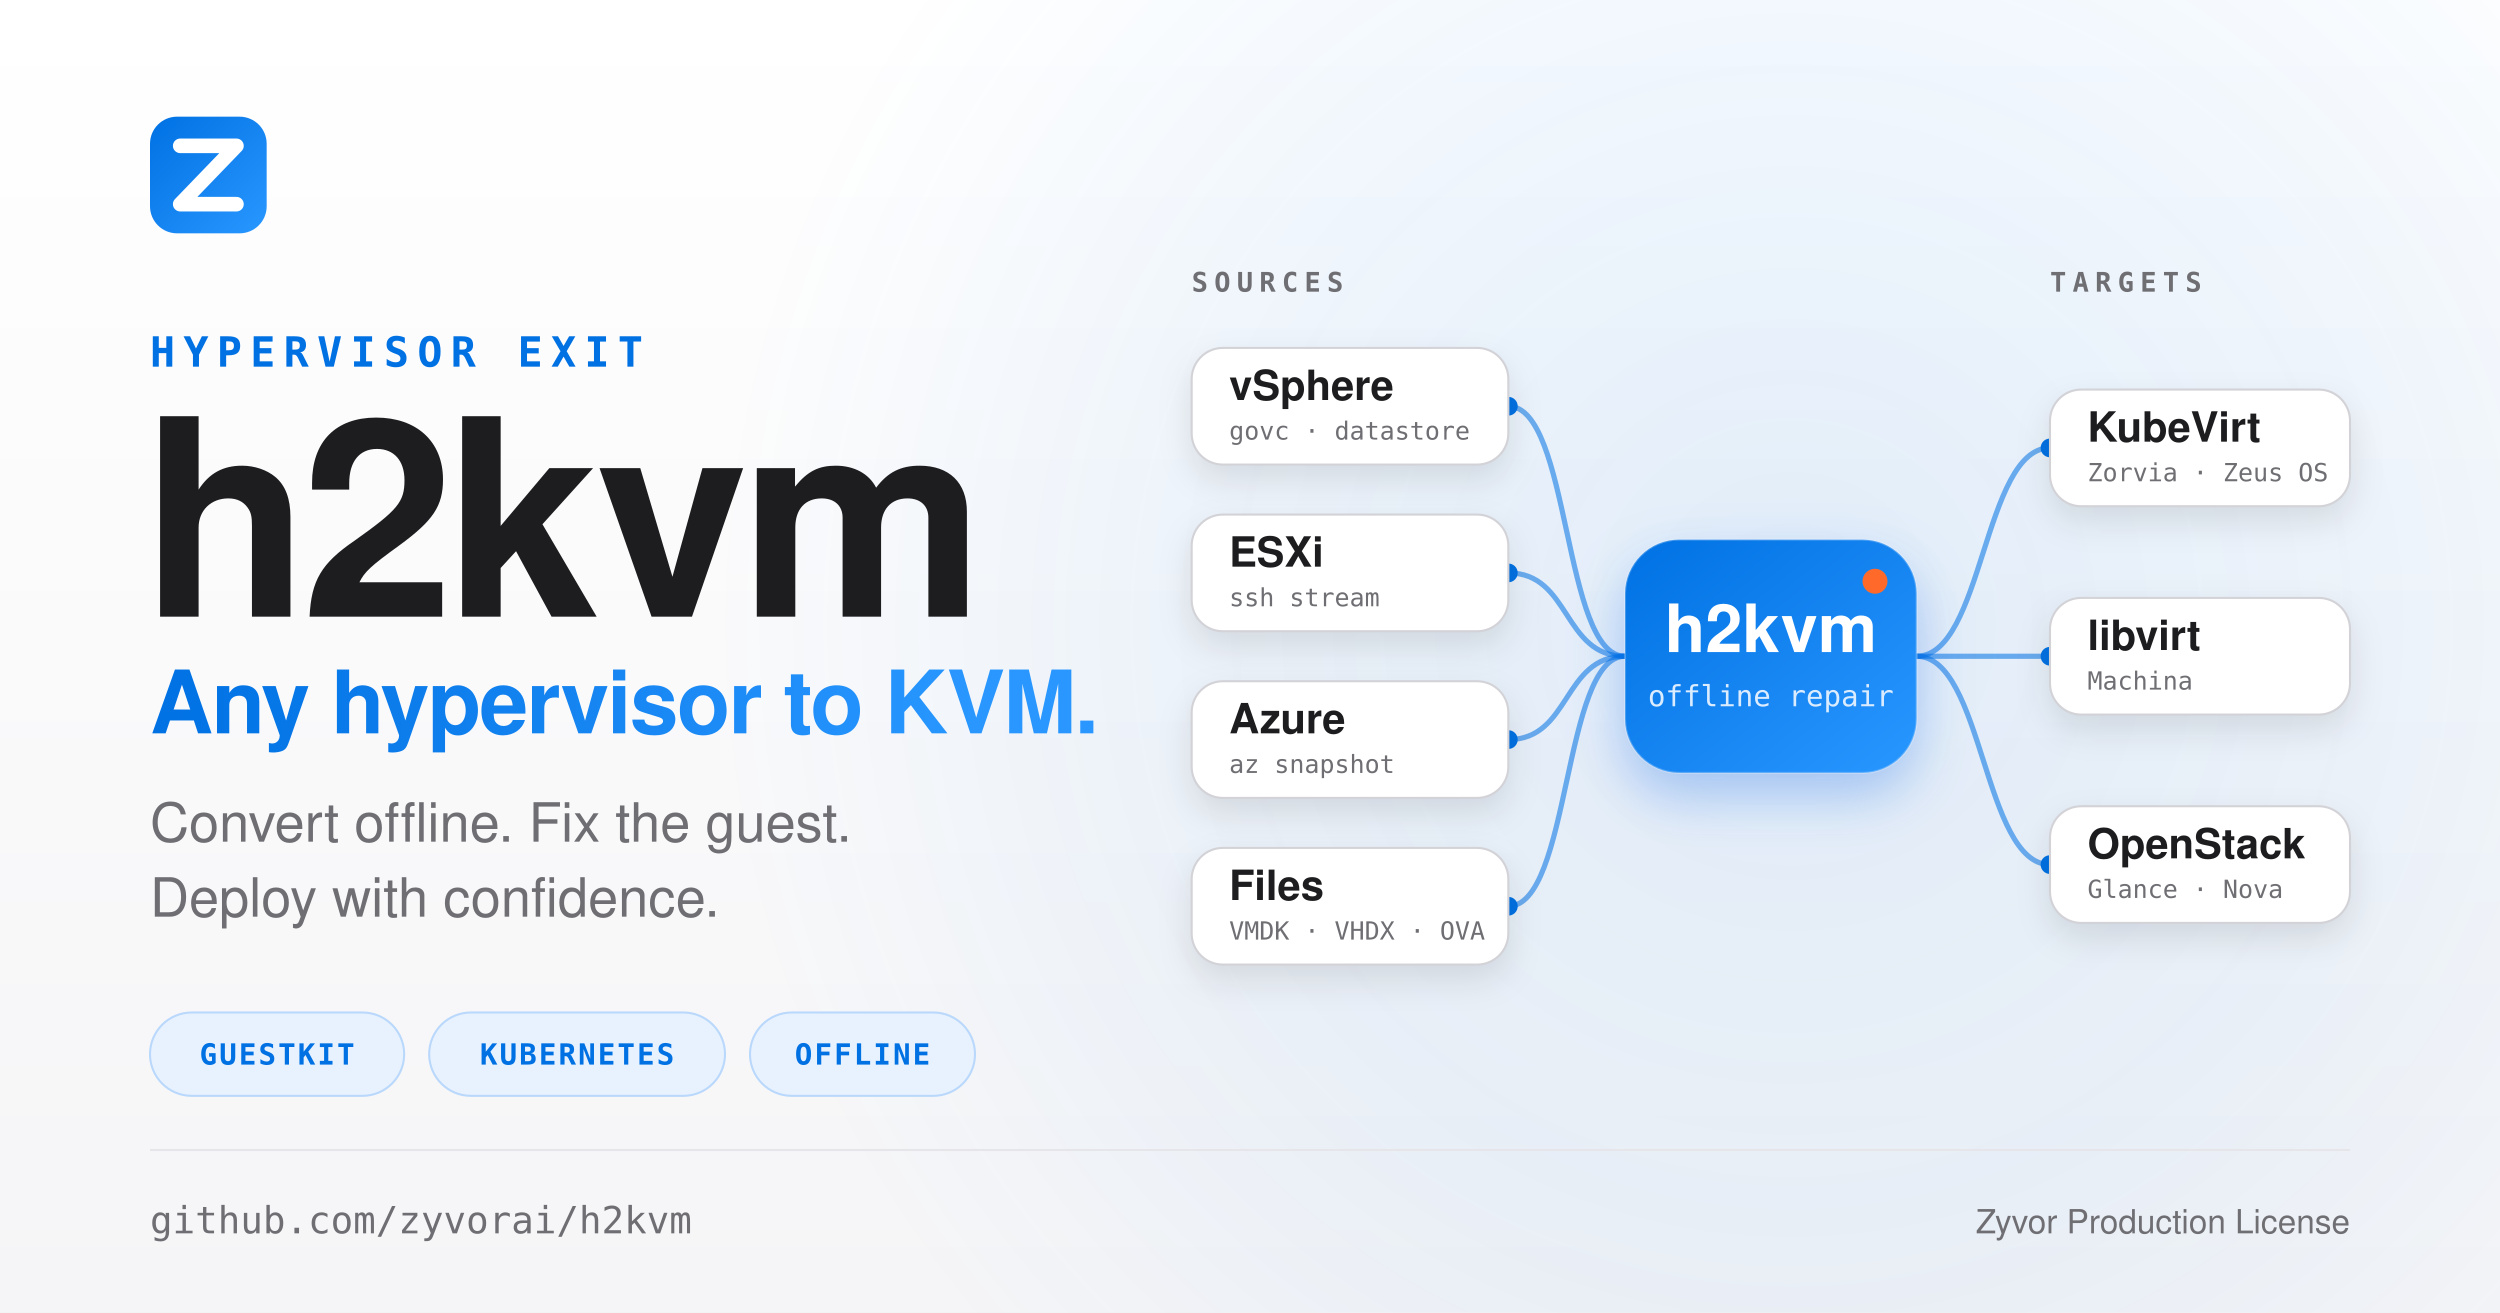
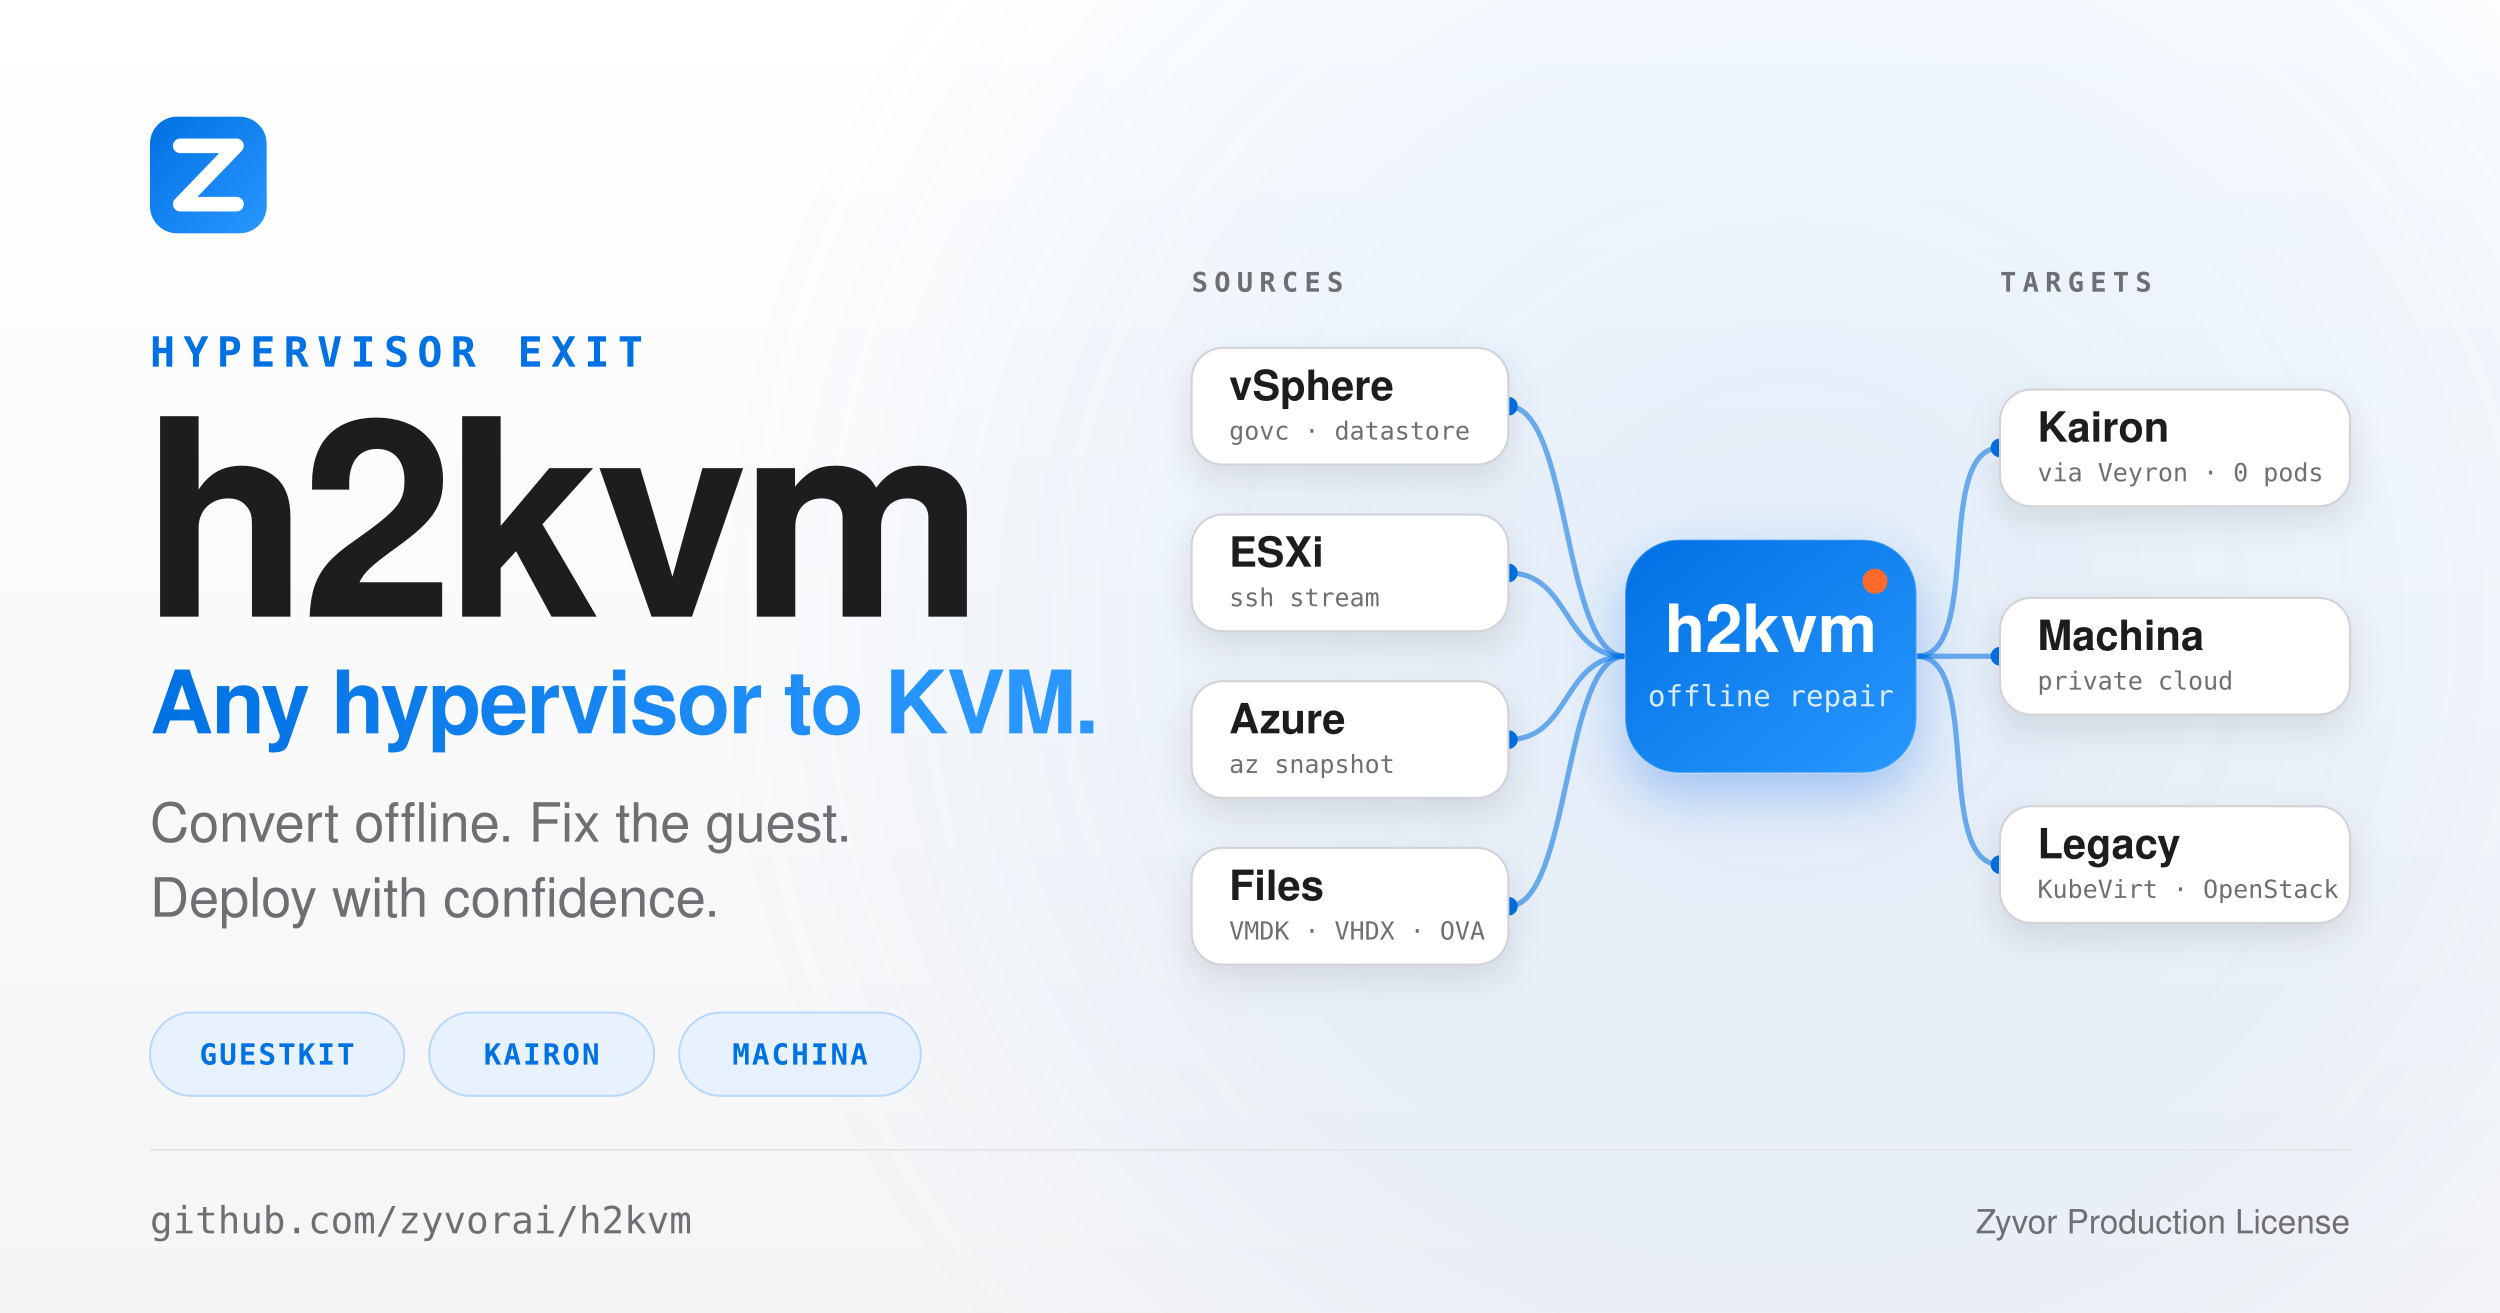
- <svg xmlns="http://www.w3.org/2000/svg" width="1200" height="630" viewBox="0 0 1200 630" role="img" aria-label="h2kvm — Any hypervisor to KVM. Convert offline, fix the guest, deploy with confidence. vSphere, ESXi, Azure and files in; KubeVirt, libvirt and OpenStack out.">
+ <svg xmlns="http://www.w3.org/2000/svg" width="1200" height="630" viewBox="0 0 1200 630" role="img" aria-label="h2kvm — Any hypervisor to KVM. Convert offline, fix the guest, deploy with confidence. vSphere, ESXi, Azure and files in; Kairon and Machina out, with KubeVirt and OpenStack as legacy targets.">
  <defs>
    <linearGradient id="bg" x1="0" y1="0" x2="0" y2="630" gradientUnits="userSpaceOnUse">
      <stop offset="0" stop-color="#ffffff" />
      <stop offset="1" stop-color="#f5f5f7" />
    </linearGradient>
    <radialGradient id="wash" cx="860" cy="300" r="520" gradientUnits="userSpaceOnUse">
      <stop offset="0" stop-color="#0071e3" stop-opacity="0.10" />
      <stop offset="0.6" stop-color="#0071e3" stop-opacity="0.05" />
      <stop offset="1" stop-color="#0071e3" stop-opacity="0" />
    </radialGradient>
    <linearGradient id="blue" x1="0" y1="0" x2="1" y2="1">
      <stop offset="0" stop-color="#0071e3" />
      <stop offset="1" stop-color="#2997ff" />
    </linearGradient>
    <linearGradient id="blueText" x1="72" y1="0" x2="470" y2="0" gradientUnits="userSpaceOnUse">
      <stop offset="0" stop-color="#0071e3" />
      <stop offset="1" stop-color="#2997ff" />
    </linearGradient>
    <filter id="shadow" x="-20%" y="-30%" width="140%" height="190%" color-interpolation-filters="sRGB">
      <feGaussianBlur in="SourceAlpha" stdDeviation="8" />
      <feOffset dy="7" result="b" />
      <feColorMatrix in="b" type="matrix" values="0 0 0 0 0  0 0 0 0 0  0 0 0 0 0  0 0 0 0.10 0" result="s" />
      <feMerge>
        <feMergeNode in="s" />
        <feMergeNode in="SourceGraphic" />
      </feMerge>
    </filter>
    <filter id="glow" x="-30%" y="-40%" width="160%" height="200%" color-interpolation-filters="sRGB">
      <feGaussianBlur in="SourceAlpha" stdDeviation="13" />
      <feOffset dy="11" result="b" />
      <feColorMatrix in="b" type="matrix" values="0 0 0 0 0.0  0 0 0 0 0.35  0 0 0 0 0.9  0 0 0 0.30 0" result="s" />
      <feMerge>
        <feMergeNode in="s" />
        <feMergeNode in="SourceGraphic" />
      </feMerge>
    </filter>
  </defs>
  <rect width="1200" height="630" fill="url(#bg)" />
  <rect width="1200" height="630" fill="url(#wash)" />
  <rect x="72" y="56" width="56" height="56" rx="13" fill="url(#blue)" />
  <path d="M86.5 70 113.5 70 86.5 98 113.5 98" fill="none" stroke="#ffffff" stroke-width="7" stroke-linecap="round" stroke-linejoin="round" />
  <text x="72" y="176" font-family="'Menlo','JetBrains Mono',monospace" font-size="20" font-weight="700" letter-spacing="4" fill="#0071e3">HYPERVISOR EXIT</text>
  <text x="68" y="296" font-family="'Helvetica Neue',Helvetica,Arial,sans-serif" font-size="132" font-weight="700" letter-spacing="-4" fill="#1d1d1f">h2kvm</text>
  <text x="72" y="352" font-family="'Helvetica Neue',Helvetica,Arial,sans-serif" font-size="42" font-weight="600" letter-spacing="-0.8" fill="url(#blueText)">Any hypervisor to KVM.</text>
  <g font-family="'Helvetica Neue',Helvetica,Arial,sans-serif" font-size="26" fill="#6e6e73">
    <text x="72" y="404">Convert offline. Fix the guest.</text>
    <text x="72" y="440">Deploy with confidence.</text>
  </g>
  <g>
    <rect x="72" y="486" width="122" height="40" rx="20" fill="#e8f2ff" stroke="#b9d8fb" />
    <text x="133.0" y="511" text-anchor="middle" font-family="'Menlo','JetBrains Mono',monospace" font-size="14" font-weight="700" letter-spacing="1" fill="#0071e3">GUESTKIT</text>
-     <rect x="206" y="486" width="142" height="40" rx="20" fill="#e8f2ff" stroke="#b9d8fb" />
-     <text x="277.0" y="511" text-anchor="middle" font-family="'Menlo','JetBrains Mono',monospace" font-size="14" font-weight="700" letter-spacing="1" fill="#0071e3">KUBERNETES</text>
-     <rect x="360" y="486" width="108" height="40" rx="20" fill="#e8f2ff" stroke="#b9d8fb" />
-     <text x="414.0" y="511" text-anchor="middle" font-family="'Menlo','JetBrains Mono',monospace" font-size="14" font-weight="700" letter-spacing="1" fill="#0071e3">OFFLINE</text>
+     <rect x="206" y="486" width="108" height="40" rx="20" fill="#e8f2ff" stroke="#b9d8fb" />
+     <text x="260.0" y="511" text-anchor="middle" font-family="'Menlo','JetBrains Mono',monospace" font-size="14" font-weight="700" letter-spacing="1" fill="#0071e3">KAIRON</text>
+     <rect x="326" y="486" width="116" height="40" rx="20" fill="#e8f2ff" stroke="#b9d8fb" />
+     <text x="384.0" y="511" text-anchor="middle" font-family="'Menlo','JetBrains Mono',monospace" font-size="14" font-weight="700" letter-spacing="1" fill="#0071e3">MACHINA</text>
  </g>
  <text x="572" y="140" font-family="'Menlo','JetBrains Mono',monospace" font-size="13" font-weight="700" letter-spacing="3" fill="#6e6e73">SOURCES</text>
-   <text x="984" y="140" font-family="'Menlo','JetBrains Mono',monospace" font-size="13" font-weight="700" letter-spacing="3" fill="#6e6e73">TARGETS</text>
+   <text x="960" y="140" font-family="'Menlo','JetBrains Mono',monospace" font-size="13" font-weight="700" letter-spacing="3" fill="#6e6e73">TARGETS</text>
  <g fill="none" stroke="#0071e3" stroke-opacity="0.55" stroke-width="2.5" stroke-linecap="round">
    <path d="M724 195 C 754 195, 750 315, 780 315" />
    <path d="M724 275 C 754 275, 750 315, 780 315" />
    <path d="M724 355 C 754 355, 750 315, 780 315" />
    <path d="M724 435 C 754 435, 750 315, 780 315" />
-     <path d="M920 315 C 952 315, 952 215, 984 215" />
-     <path d="M920 315 C 952 315, 952 315, 984 315" />
-     <path d="M920 315 C 952 315, 952 415, 984 415" />
+     <path d="M920 315 C 952 315, 928 215, 960 215" />
+     <path d="M920 315 C 952 315, 928 315, 960 315" />
+     <path d="M920 315 C 952 315, 928 415, 960 415" />
  </g>
  <g fill="#0071e3">
    <circle cx="724" cy="195" r="4.5" />
    <circle cx="724" cy="275" r="4.5" />
    <circle cx="724" cy="355" r="4.5" />
    <circle cx="724" cy="435" r="4.5" />
-     <circle cx="984" cy="215" r="4.5" />
-     <circle cx="984" cy="315" r="4.5" />
-     <circle cx="984" cy="415" r="4.5" />
+     <circle cx="960" cy="215" r="4.5" />
+     <circle cx="960" cy="315" r="4.5" />
+     <circle cx="960" cy="415" r="4.5" />
  </g>
  <g>
    <rect x="572" y="167" width="152" height="56" rx="15" fill="#ffffff" stroke="#d2d2d7" filter="url(#shadow)" />
    <text x="590" y="192" font-family="'Helvetica Neue',Helvetica,Arial,sans-serif" font-size="20" font-weight="700" fill="#1d1d1f">vSphere</text>
    <text x="590" y="211" font-family="'Menlo','JetBrains Mono',monospace" font-size="12" fill="#6e6e73">govc · datastore</text>
    <rect x="572" y="247" width="152" height="56" rx="15" fill="#ffffff" stroke="#d2d2d7" filter="url(#shadow)" />
    <text x="590" y="272" font-family="'Helvetica Neue',Helvetica,Arial,sans-serif" font-size="20" font-weight="700" fill="#1d1d1f">ESXi</text>
    <text x="590" y="291" font-family="'Menlo','JetBrains Mono',monospace" font-size="12" fill="#6e6e73">ssh stream</text>
    <rect x="572" y="327" width="152" height="56" rx="15" fill="#ffffff" stroke="#d2d2d7" filter="url(#shadow)" />
    <text x="590" y="352" font-family="'Helvetica Neue',Helvetica,Arial,sans-serif" font-size="20" font-weight="700" fill="#1d1d1f">Azure</text>
    <text x="590" y="371" font-family="'Menlo','JetBrains Mono',monospace" font-size="12" fill="#6e6e73">az snapshot</text>
    <rect x="572" y="407" width="152" height="56" rx="15" fill="#ffffff" stroke="#d2d2d7" filter="url(#shadow)" />
    <text x="590" y="432" font-family="'Helvetica Neue',Helvetica,Arial,sans-serif" font-size="20" font-weight="700" fill="#1d1d1f">Files</text>
    <text x="590" y="451" font-family="'Menlo','JetBrains Mono',monospace" font-size="12" fill="#6e6e73">VMDK · VHDX · OVA</text>
-     <rect x="984" y="187" width="144" height="56" rx="15" fill="#ffffff" stroke="#d2d2d7" filter="url(#shadow)" />
-     <text x="1002" y="212" font-family="'Helvetica Neue',Helvetica,Arial,sans-serif" font-size="20" font-weight="700" fill="#1d1d1f">KubeVirt</text>
-     <text x="1002" y="231" font-family="'Menlo','JetBrains Mono',monospace" font-size="12" fill="#6e6e73">Zorvia · Zeus OS</text>
-     <rect x="984" y="287" width="144" height="56" rx="15" fill="#ffffff" stroke="#d2d2d7" filter="url(#shadow)" />
-     <text x="1002" y="312" font-family="'Helvetica Neue',Helvetica,Arial,sans-serif" font-size="20" font-weight="700" fill="#1d1d1f">libvirt</text>
-     <text x="1002" y="331" font-family="'Menlo','JetBrains Mono',monospace" font-size="12" fill="#6e6e73">Machina</text>
-     <rect x="984" y="387" width="144" height="56" rx="15" fill="#ffffff" stroke="#d2d2d7" filter="url(#shadow)" />
-     <text x="1002" y="412" font-family="'Helvetica Neue',Helvetica,Arial,sans-serif" font-size="20" font-weight="700" fill="#1d1d1f">OpenStack</text>
-     <text x="1002" y="431" font-family="'Menlo','JetBrains Mono',monospace" font-size="12" fill="#6e6e73">Glance · Nova</text>
+     <rect x="960" y="187" width="168" height="56" rx="15" fill="#ffffff" stroke="#d2d2d7" filter="url(#shadow)" />
+     <text x="978" y="212" font-family="'Helvetica Neue',Helvetica,Arial,sans-serif" font-size="20" font-weight="700" fill="#1d1d1f">Kairon</text>
+     <text x="978" y="231" font-family="'Menlo','JetBrains Mono',monospace" font-size="12" fill="#6e6e73">via Veyron · 0 pods</text>
+     <rect x="960" y="287" width="168" height="56" rx="15" fill="#ffffff" stroke="#d2d2d7" filter="url(#shadow)" />
+     <text x="978" y="312" font-family="'Helvetica Neue',Helvetica,Arial,sans-serif" font-size="20" font-weight="700" fill="#1d1d1f">Machina</text>
+     <text x="978" y="331" font-family="'Menlo','JetBrains Mono',monospace" font-size="12" fill="#6e6e73">private cloud</text>
+     <rect x="960" y="387" width="168" height="56" rx="15" fill="#ffffff" stroke="#d2d2d7" filter="url(#shadow)" />
+     <text x="978" y="412" font-family="'Helvetica Neue',Helvetica,Arial,sans-serif" font-size="20" font-weight="700" fill="#1d1d1f">Legacy</text>
+     <text x="978" y="431" font-family="'Menlo','JetBrains Mono',monospace" font-size="12" fill="#6e6e73">KubeVirt · OpenStack</text>
  </g>
  <rect x="780" y="259" width="140" height="112" rx="26" fill="url(#blue)" filter="url(#glow)" />
  <rect x="780" y="259" width="140" height="112" rx="26" fill="none" stroke="#ffffff" stroke-opacity="0.25" />
  <text x="850.0" y="313" text-anchor="middle" font-family="'Helvetica Neue',Helvetica,Arial,sans-serif" font-size="32" font-weight="700" fill="#ffffff">h2kvm</text>
  <text x="850.0" y="339" text-anchor="middle" font-family="'Menlo','JetBrains Mono',monospace" font-size="14" fill="#dcecff">offline repair</text>
  <circle cx="900" cy="279" r="6" fill="#ff6a2a" />
  <line x1="72" y1="552" x2="1128" y2="552" stroke="#e5e5ea" />
  <text x="72" y="592" font-family="'Menlo','JetBrains Mono',monospace" font-size="18" fill="#6e6e73">github.com/zyvorai/h2kvm</text>
  <text x="1128" y="592" text-anchor="end" font-family="'Helvetica Neue',Helvetica,Arial,sans-serif" font-size="16" fill="#6e6e73">Zyvor Production License</text>
</svg>
